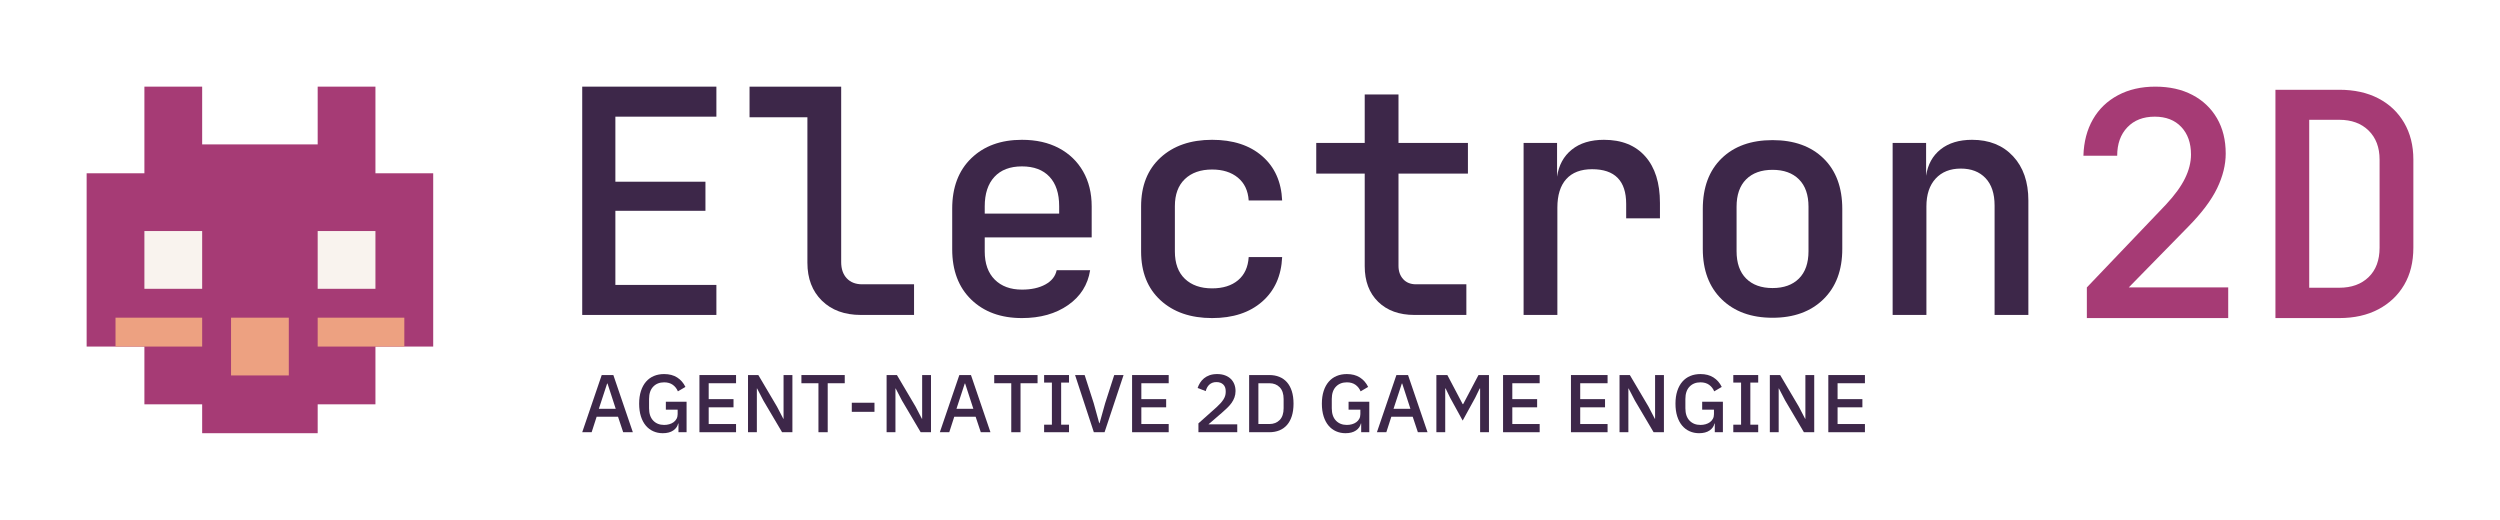
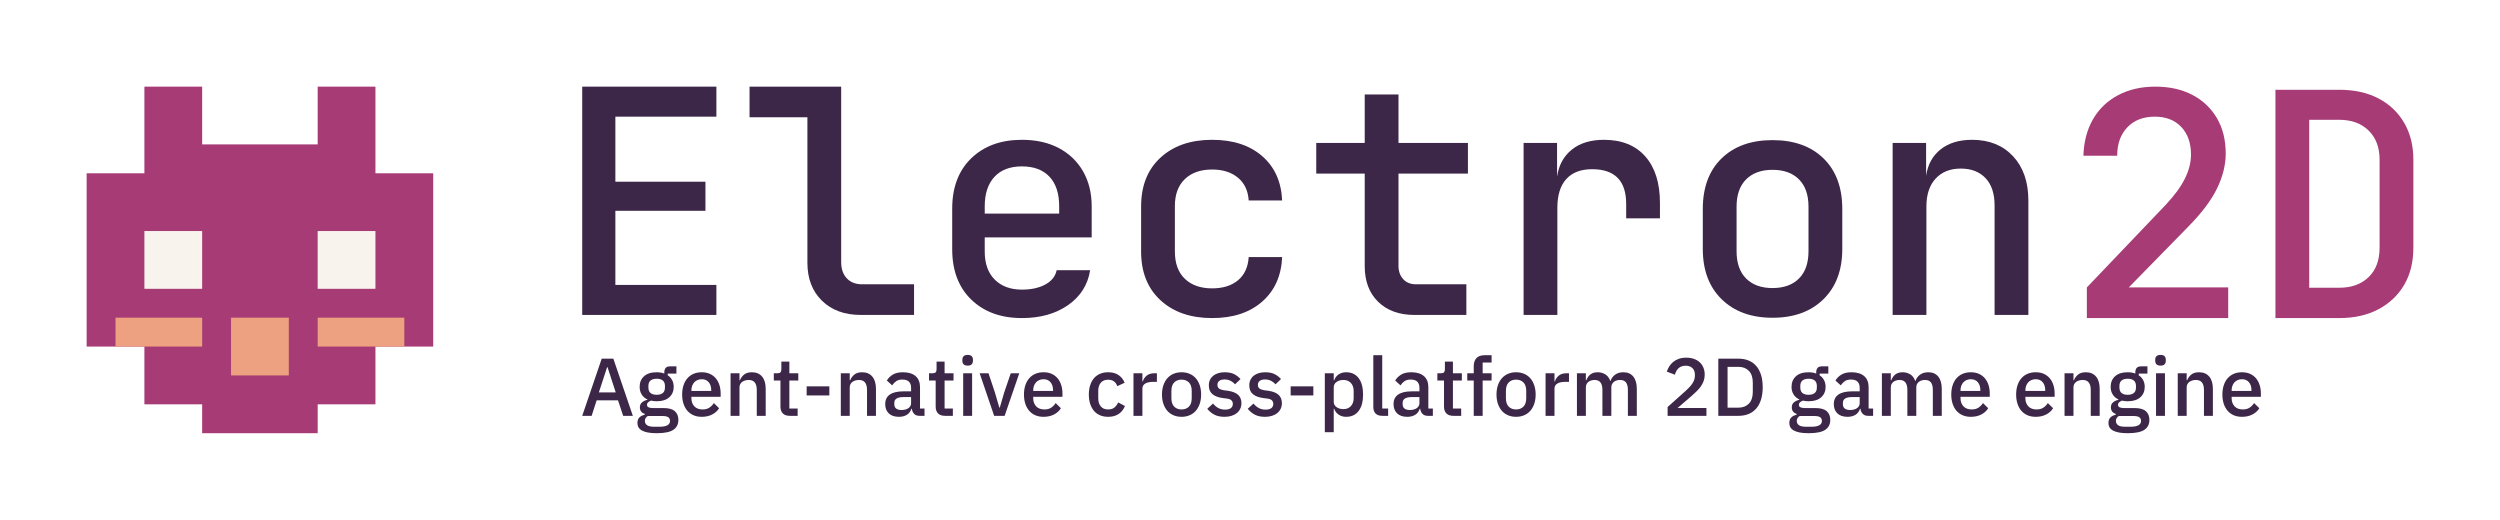
<svg xmlns="http://www.w3.org/2000/svg" width="692.518" height="144.000" viewBox="0 0 692.518 144.000">
  <g transform="translate(8.0 8.0) scale(1.0)">
    <path fill="#A63B75" d="M32 16H48V32H80V16H96V40H112V88H96V104H80V112H48V104H32V88H16V40H32Z" />
    <path fill="#F9F3EE" d="M32 56H48V72H32ZM80 56H96V72H80Z" />
    <path fill="#EDA181" d="M24 80H48V88H24ZM80 80H104V88H80ZM56 80H72V96H56Z" />
  </g>
  <g transform="translate(153.1365 87.24229)">
    <g fill="#3D2749" transform="scale(0.08663328 -0.08663328)">
      <path transform="translate(0 0)" d="M94 0V730H523V634H200V426H488V333H200V96H523V0Z" />
      <path transform="translate(600 0)" d="M385 0Q307 0 260.5 45.5Q214 91 214 167V632H29V730H322V169Q322 136 340.0 117.0Q358 98 389 98H555V0Z" />
      <path transform="translate(1200 0)" d="M300 -10Q199 -10 138.0 49.0Q77 108 77 210V340Q77 442 138.0 501.0Q199 560 300 560Q368 560 418.0 533.5Q468 507 495.5 459.0Q523 411 523 347V248H181V203Q181 145 213.0 113.0Q245 81 300 81Q345 81 375.0 97.5Q405 114 411 143H518Q507 73 447.5 31.5Q388 -10 300 -10ZM181 347V324H419V348Q419 409 388.0 442.0Q357 475 300 475Q243 475 212.0 441.5Q181 408 181 347Z" />
      <path transform="translate(1800 0)" d="M308 -10Q205 -10 143.0 47.0Q81 104 81 203V347Q81 446 143.0 503.0Q205 560 308 560Q408 560 468.0 508.0Q528 456 532 366H425Q422 413 390.5 439.0Q359 465 308 465Q253 465 221.0 434.5Q189 404 189 348V203Q189 146 221.0 115.5Q253 85 308 85Q360 85 391.0 111.0Q422 137 425 185H532Q528 95 468.0 42.5Q408 -10 308 -10Z" />
      <path transform="translate(2400 0)" d="M355 0Q282 0 239.0 42.0Q196 84 196 156V452H41V550H196V705H304V550H526V452H304V157Q304 131 319.0 114.5Q334 98 360 98H521V0Z" />
      <path transform="translate(3000 0)" d="M104 0V550H211V442Q219 497 258.0 528.5Q297 560 361 560Q446 560 493.0 507.0Q540 454 540 358V309H432V355Q432 466 323 466Q269 466 240.5 434.5Q212 403 212 343V0Z" />
      <path transform="translate(3600 0)" d="M300 -9Q198 -9 137.5 50.0Q77 109 77 211V339Q77 442 137.0 500.5Q197 559 300 559Q403 559 463.0 500.5Q523 442 523 339V211Q523 109 462.5 50.0Q402 -9 300 -9ZM300 86Q354 86 384.5 116.5Q415 147 415 204V346Q415 403 384.5 433.5Q354 464 300 464Q246 464 215.5 433.5Q185 403 185 346V204Q185 147 215.5 116.5Q246 86 300 86Z" />
      <path transform="translate(4200 0)" d="M84 0V550H191V445Q199 499 237.5 529.5Q276 560 338 560Q420 560 469.0 507.5Q518 455 518 366V0H410V350Q410 407 381.0 437.5Q352 468 302 468Q251 468 221.5 436.0Q192 404 192 347V0Z" />
    </g>
  </g>
  <g transform="translate(571.142 88.10863)">
    <g fill="#A63B75" transform="scale(0.08663328 -0.08663328)">
      <path transform="translate(0 0)" d="M80 0V98L333 363Q375 408 394.0 447.0Q413 486 413 523Q413 578 382.0 611.0Q351 644 297 644Q242 644 209.5 610.0Q177 576 177 519H69Q71 586 99.5 635.5Q128 685 179.5 712.5Q231 740 299 740Q367 740 417.5 713.5Q468 687 496.0 639.0Q524 591 524 526Q524 472 496.5 415.0Q469 358 404 292L214 98H532V0Z" />
      <path transform="translate(600 0)" d="M83 0V730H287Q359 730 412.0 702.5Q465 675 494.5 624.5Q524 574 524 507V225Q524 156 494.5 106.0Q465 56 412.0 28.0Q359 0 287 0ZM191 97H287Q346 97 381.0 131.0Q416 165 416 225V507Q416 565 381.0 599.5Q346 634 287 634H191Z" />
    </g>
  </g>
-   <g transform="translate(160.7808 119.7277)">
+   <g transform="translate(160.7808 115.1898)">
    <g fill="#3D2749" transform="scale(0.0226896 -0.0226896)">
      <path transform="translate(0 0)" d="M522 0 459 189H198L137 0H22L260 698H402L640 0ZM331 594H326L225 286H431Z" />
-       <path transform="translate(662 0)" d="M535 106H531Q520 55 471.5 21.5Q423 -12 343 -12Q281 -12 228.0 11.5Q175 35 136.5 80.5Q98 126 76.5 193.5Q55 261 55 349Q55 436 77.0 503.5Q99 571 139.0 617.0Q179 663 235.0 686.5Q291 710 360 710Q454 710 519.0 668.5Q584 627 620 553L528 499Q508 548 466.0 578.5Q424 609 360 609Q277 609 226.5 556.0Q176 503 176 406V292Q176 195 226.5 142.0Q277 89 360 89Q393 89 423.0 97.5Q453 106 475.5 122.5Q498 139 511.5 163.5Q525 188 525 221V275H381V372H634V0H535Z" />
-       <path transform="translate(1367 0)" d="M86 0V698H533V598H199V404H502V304H199V100H533V0Z" />
-       <path transform="translate(1960 0)" d="M274 386 197 534H194V0H86V698H212L440 312L517 164H520V698H628V0H502Z" />
-       <path transform="translate(2674 0)" d="M345 598V0H232V598H24V698H553V598Z" />
-       <path transform="translate(3251 0)" d="M62 249V360H339V249Z" />
-       <path transform="translate(3652 0)" d="M274 386 197 534H194V0H86V698H212L440 312L517 164H520V698H628V0H502Z" />
-       <path transform="translate(4366 0)" d="M522 0 459 189H198L137 0H22L260 698H402L640 0ZM331 594H326L225 286H431Z" />
-       <path transform="translate(5028 0)" d="M345 598V0H232V598H24V698H553V598Z" />
-       <path transform="translate(5605 0)" d="M56 0V92H151V606H56V698H360V606H264V92H360V0Z" />
-       <path transform="translate(6021 0)" d="M247 0 18 698H135L246 353L313 110H317L385 353L496 698H610L378 0Z" />
-       <path transform="translate(6649 0)" d="M86 0V698H533V598H199V404H502V304H199V100H533V0Z" />
-       <path transform="translate(7242 0)" d="" />
-       <path transform="translate(7478 0)" d="M541 0H67V108L290 307Q343 355 371.5 398.5Q400 442 400 490V503Q400 554 369.5 583.0Q339 612 287 612Q258 612 236.5 603.5Q215 595 199.0 580.0Q183 565 172.5 545.0Q162 525 156 502L57 540Q68 573 87.0 603.5Q106 634 135.0 658.0Q164 682 203.5 696.0Q243 710 296 710Q349 710 391.0 694.5Q433 679 461.5 651.5Q490 624 505.0 586.0Q520 548 520 503Q520 461 507.0 425.0Q494 389 471.0 357.0Q448 325 417.5 296.0Q387 267 353 237L189 96H541Z" />
-       <path transform="translate(8078 0)" d="M86 698H333Q400 698 454.5 676.0Q509 654 547.5 610.5Q586 567 607.0 501.5Q628 436 628 349Q628 262 607.0 196.5Q586 131 547.5 87.5Q509 44 454.5 22.0Q400 0 333 0H86ZM333 100Q411 100 459.0 149.0Q507 198 507 293V405Q507 500 459.0 549.0Q411 598 333 598H199V100Z" />
-       <path transform="translate(8761 0)" d="" />
-       <path transform="translate(8997 0)" d="M535 106H531Q520 55 471.5 21.5Q423 -12 343 -12Q281 -12 228.0 11.5Q175 35 136.5 80.5Q98 126 76.5 193.5Q55 261 55 349Q55 436 77.0 503.5Q99 571 139.0 617.0Q179 663 235.0 686.5Q291 710 360 710Q454 710 519.0 668.5Q584 627 620 553L528 499Q508 548 466.0 578.5Q424 609 360 609Q277 609 226.5 556.0Q176 503 176 406V292Q176 195 226.5 142.0Q277 89 360 89Q393 89 423.0 97.5Q453 106 475.5 122.5Q498 139 511.5 163.5Q525 188 525 221V275H381V372H634V0H535Z" />
-       <path transform="translate(9702 0)" d="M522 0 459 189H198L137 0H22L260 698H402L640 0ZM331 594H326L225 286H431Z" />
-       <path transform="translate(10364 0)" d="M620 534H615L560 421L407 142L254 421L199 534H194V0H86V698H220L407 343H413L600 698H728V0H620Z" />
-       <path transform="translate(11178 0)" d="M86 0V698H533V598H199V404H502V304H199V100H533V0Z" />
-       <path transform="translate(11771 0)" d="" />
-       <path transform="translate(12007 0)" d="M86 0V698H533V598H199V404H502V304H199V100H533V0Z" />
-       <path transform="translate(12600 0)" d="M274 386 197 534H194V0H86V698H212L440 312L517 164H520V698H628V0H502Z" />
-       <path transform="translate(13314 0)" d="M535 106H531Q520 55 471.5 21.5Q423 -12 343 -12Q281 -12 228.0 11.5Q175 35 136.5 80.5Q98 126 76.5 193.5Q55 261 55 349Q55 436 77.0 503.5Q99 571 139.0 617.0Q179 663 235.0 686.5Q291 710 360 710Q454 710 519.0 668.5Q584 627 620 553L528 499Q508 548 466.0 578.5Q424 609 360 609Q277 609 226.5 556.0Q176 503 176 406V292Q176 195 226.5 142.0Q277 89 360 89Q393 89 423.0 97.5Q453 106 475.5 122.5Q498 139 511.5 163.5Q525 188 525 221V275H381V372H634V0H535Z" />
-       <path transform="translate(14019 0)" d="M56 0V92H151V606H56V698H360V606H264V92H360V0Z" />
-       <path transform="translate(14435 0)" d="M274 386 197 534H194V0H86V698H212L440 312L517 164H520V698H628V0H502Z" />
-       <path transform="translate(15149 0)" d="M86 0V698H533V598H199V404H502V304H199V100H533V0Z" />
+       <path transform="translate(662 0)" d="M534 -49Q534 -130 472.0 -171.0Q410 -212 270 -212Q206 -212 161.5 -203.5Q117 -195 88.5 -179.0Q60 -163 47.0 -140.0Q34 -117 34 -87Q34 -44 57.5 -20.0Q81 4 123 13V24Q64 43 64 104Q64 144 91.0 165.5Q118 187 156 196V200Q110 222 85.5 261.5Q61 301 61 354Q61 434 114.5 483.0Q168 532 268 532Q323 532 362 516V530Q362 565 378.5 584.5Q395 604 430 604H510V516H404V495Q439 472 458.0 435.5Q477 399 477 354Q477 275 423.0 226.5Q369 178 269 178Q231 178 201 186Q181 179 166.0 166.5Q151 154 151 134Q151 113 170.0 104.0Q189 95 224 95H352Q448 95 491.0 56.5Q534 18 534 -49ZM432 -61Q432 -34 411.5 -18.0Q391 -2 337 -2H161Q125 -23 125 -62Q125 -94 150.5 -113.5Q176 -133 237 -133H305Q432 -133 432 -61ZM269 257Q317 257 343.5 278.5Q370 300 370 345V365Q370 410 343.5 431.5Q317 453 269 453Q221 453 194.5 431.5Q168 410 168 365V345Q168 300 194.5 278.5Q221 257 269 257Z" />
+       <path transform="translate(1199 0)" d="M282 -12Q226 -12 182.0 7.0Q138 26 107.0 61.5Q76 97 59.5 147.5Q43 198 43 260Q43 322 59.5 372.5Q76 423 107.0 458.5Q138 494 182.0 513.0Q226 532 282 532Q339 532 382.5 512.0Q426 492 455.0 456.5Q484 421 498.5 374.0Q513 327 513 273V232H156V215Q156 155 191.5 116.5Q227 78 293 78Q341 78 374.0 99.0Q407 120 430 156L494 93Q465 45 410.0 16.5Q355 -12 282 -12ZM282 447Q254 447 230.5 437.0Q207 427 190.5 409.0Q174 391 165.0 366.0Q156 341 156 311V304H398V314Q398 374 367.0 410.5Q336 447 282 447Z" />
+       <path transform="translate(1755 0)" d="M78 0V520H187V434H192Q209 476 243.5 504.0Q278 532 338 532Q418 532 462.5 479.5Q507 427 507 330V0H398V316Q398 438 300 438Q279 438 258.5 432.5Q238 427 222.0 416.0Q206 405 196.5 388.0Q187 371 187 348V0Z" />
+       <path transform="translate(2335 0)" d="M222 0Q165 0 136.0 29.5Q107 59 107 113V431H26V520H70Q97 520 107.5 532.0Q118 544 118 571V662H216V520H325V431H216V89H317V0Z" />
+       <path transform="translate(2700 0)" d="M62 249V360H339V249Z" />
+       <path transform="translate(3101 0)" d="M78 0V520H187V434H192Q209 476 243.5 504.0Q278 532 338 532Q418 532 462.5 479.5Q507 427 507 330V0H398V316Q398 438 300 438Q279 438 258.5 432.5Q238 427 222.0 416.0Q206 405 196.5 388.0Q187 371 187 348V0Z" />
+       <path transform="translate(3681 0)" d="M459 0Q416 0 393.0 24.5Q370 49 365 87H360Q345 38 305.0 13.0Q265 -12 208 -12Q127 -12 83.5 30.0Q40 72 40 143Q40 221 96.5 260.0Q153 299 262 299H356V343Q356 391 330.0 417.0Q304 443 249 443Q203 443 174.0 423.0Q145 403 125 372L60 431Q86 475 133.0 503.5Q180 532 256 532Q357 532 411.0 485.0Q465 438 465 350V89H520V0ZM239 71Q290 71 323.0 93.5Q356 116 356 154V229H264Q151 229 151 159V141Q151 106 174.5 88.5Q198 71 239 71Z" />
+       <path transform="translate(4230 0)" d="M222 0Q165 0 136.0 29.5Q107 59 107 113V431H26V520H70Q97 520 107.5 532.0Q118 544 118 571V662H216V520H325V431H216V89H317V0Z" />
+       <path transform="translate(4595 0)" d="M133 613Q99 613 83.5 629.0Q68 645 68 670V687Q68 712 83.5 728.0Q99 744 133 744Q167 744 182.0 728.0Q197 712 197 687V670Q197 645 182.0 629.0Q167 613 133 613ZM78 520H187V0H78Z" />
+       <path transform="translate(4860 0)" d="M191 0 14 520H122L201 283L254 101H260L313 283L394 520H498L319 0Z" />
+       <path transform="translate(5372 0)" d="M282 -12Q226 -12 182.0 7.0Q138 26 107.0 61.5Q76 97 59.5 147.5Q43 198 43 260Q43 322 59.5 372.5Q76 423 107.0 458.5Q138 494 182.0 513.0Q226 532 282 532Q339 532 382.5 512.0Q426 492 455.0 456.5Q484 421 498.5 374.0Q513 327 513 273V232H156V215Q156 155 191.5 116.5Q227 78 293 78Q341 78 374.0 99.0Q407 120 430 156L494 93Q465 45 410.0 16.5Q355 -12 282 -12ZM282 447Q254 447 230.5 437.0Q207 427 190.5 409.0Q174 391 165.0 366.0Q156 341 156 311V304H398V314Q398 374 367.0 410.5Q336 447 282 447Z" />
+       <path transform="translate(5928 0)" d="" />
+       <path transform="translate(6164 0)" d="M279 -12Q223 -12 179.0 7.0Q135 26 105.0 61.5Q75 97 59.0 147.5Q43 198 43 260Q43 322 59.0 372.5Q75 423 105.0 458.5Q135 494 179.0 513.0Q223 532 279 532Q357 532 407.0 497.0Q457 462 480 404L390 362Q379 398 351.5 419.5Q324 441 279 441Q219 441 188.5 403.5Q158 366 158 306V213Q158 153 188.5 115.5Q219 78 279 78Q327 78 355.5 101.5Q384 125 401 164L484 120Q458 56 406.0 22.0Q354 -12 279 -12Z" />
+       <path transform="translate(6674 0)" d="M78 0V520H187V420H192Q203 460 238.0 490.0Q273 520 335 520H364V415H321Q256 415 221.5 394.0Q187 373 187 332V0Z" />
+       <path transform="translate(7057 0)" d="M282 -12Q228 -12 183.5 7.0Q139 26 108.0 61.5Q77 97 60.0 147.5Q43 198 43 260Q43 322 60.0 372.5Q77 423 108.0 458.5Q139 494 183.5 513.0Q228 532 282 532Q336 532 380.5 513.0Q425 494 456.0 458.5Q487 423 504.0 372.5Q521 322 521 260Q521 198 504.0 147.5Q487 97 456.0 61.5Q425 26 380.5 7.0Q336 -12 282 -12ZM282 78Q338 78 372.0 112.5Q406 147 406 216V304Q406 373 372.0 407.5Q338 442 282 442Q226 442 192.0 407.5Q158 373 158 304V216Q158 147 192.0 112.5Q226 78 282 78Z" />
+       <path transform="translate(7621 0)" d="M243 -12Q169 -12 119.0 14.0Q69 40 32 86L102 150Q131 115 166.5 95.5Q202 76 249 76Q297 76 320.5 94.5Q344 113 344 146Q344 171 327.5 188.5Q311 206 270 211L222 217Q142 227 96.5 263.5Q51 300 51 372Q51 410 65.0 439.5Q79 469 104.5 489.5Q130 510 165.5 521.0Q201 532 244 532Q314 532 358.5 510.0Q403 488 438 449L371 385Q351 409 318.5 426.5Q286 444 244 444Q199 444 177.5 426.0Q156 408 156 379Q156 349 175.0 334.0Q194 319 236 312L284 306Q370 293 409.5 255.5Q449 218 449 155Q449 117 434.5 86.5Q420 56 393.0 34.0Q366 12 328.0 0.0Q290 -12 243 -12Z" />
+       <path transform="translate(8115 0)" d="M243 -12Q169 -12 119.0 14.0Q69 40 32 86L102 150Q131 115 166.5 95.5Q202 76 249 76Q297 76 320.5 94.5Q344 113 344 146Q344 171 327.5 188.5Q311 206 270 211L222 217Q142 227 96.5 263.5Q51 300 51 372Q51 410 65.0 439.5Q79 469 104.5 489.5Q130 510 165.5 521.0Q201 532 244 532Q314 532 358.5 510.0Q403 488 438 449L371 385Q351 409 318.5 426.5Q286 444 244 444Q199 444 177.5 426.0Q156 408 156 379Q156 349 175.0 334.0Q194 319 236 312L284 306Q370 293 409.5 255.5Q449 218 449 155Q449 117 434.5 86.5Q420 56 393.0 34.0Q366 12 328.0 0.0Q290 -12 243 -12Z" />
+       <path transform="translate(8609 0)" d="M62 249V360H339V249Z" />
+       <path transform="translate(9010 0)" d="M78 520H187V434H192Q209 481 247.5 506.5Q286 532 338 532Q437 532 491.0 460.5Q545 389 545 260Q545 131 491.0 59.5Q437 -12 338 -12Q286 -12 247.5 14.0Q209 40 192 86H187V-200H78ZM305 82Q362 82 396.0 118.5Q430 155 430 215V305Q430 365 396.0 401.5Q362 438 305 438Q255 438 221.0 413.5Q187 389 187 349V171Q187 131 221.0 106.5Q255 82 305 82Z" />
+       <path transform="translate(9602 0)" d="M189 0Q133 0 105.5 28.5Q78 57 78 108V740H187V89H259V0Z" />
+       <path transform="translate(9887 0)" d="M459 0Q416 0 393.0 24.5Q370 49 365 87H360Q345 38 305.0 13.0Q265 -12 208 -12Q127 -12 83.5 30.0Q40 72 40 143Q40 221 96.5 260.0Q153 299 262 299H356V343Q356 391 330.0 417.0Q304 443 249 443Q203 443 174.0 423.0Q145 403 125 372L60 431Q86 475 133.0 503.5Q180 532 256 532Q357 532 411.0 485.0Q465 438 465 350V89H520V0ZM239 71Q290 71 323.0 93.5Q356 116 356 154V229H264Q151 229 151 159V141Q151 106 174.5 88.5Q198 71 239 71Z" />
+       <path transform="translate(10436 0)" d="M222 0Q165 0 136.0 29.5Q107 59 107 113V431H26V520H70Q97 520 107.5 532.0Q118 544 118 571V662H216V520H325V431H216V89H317V0Z" />
+       <path transform="translate(10801 0)" d="M105 431H26V520H105V606Q105 669 138.0 704.5Q171 740 237 740H323V651H214V520H323V431H214V0H105Z" />
+       <path transform="translate(11141 0)" d="M282 -12Q228 -12 183.5 7.0Q139 26 108.0 61.5Q77 97 60.0 147.5Q43 198 43 260Q43 322 60.0 372.5Q77 423 108.0 458.5Q139 494 183.5 513.0Q228 532 282 532Q336 532 380.5 513.0Q425 494 456.0 458.5Q487 423 504.0 372.5Q521 322 521 260Q521 198 504.0 147.5Q487 97 456.0 61.5Q425 26 380.5 7.0Q336 -12 282 -12ZM282 78Q338 78 372.0 112.5Q406 147 406 216V304Q406 373 372.0 407.5Q338 442 282 442Q226 442 192.0 407.5Q158 373 158 304V216Q158 147 192.0 112.5Q226 78 282 78Z" />
+       <path transform="translate(11705 0)" d="M78 0V520H187V420H192Q203 460 238.0 490.0Q273 520 335 520H364V415H321Q256 415 221.5 394.0Q187 373 187 332V0Z" />
+       <path transform="translate(12088 0)" d="M78 0V520H187V434H192Q200 454 211.5 472.0Q223 490 239.5 503.5Q256 517 278.5 524.5Q301 532 331 532Q384 532 425.0 506.0Q466 480 485 426H488Q502 470 542.0 501.0Q582 532 645 532Q723 532 766.0 479.5Q809 427 809 330V0H700V317Q700 377 677.0 407.5Q654 438 604 438Q583 438 564.0 432.5Q545 427 530.5 416.0Q516 405 507.0 388.0Q498 371 498 349V0H389V317Q389 438 294 438Q274 438 254.5 432.5Q235 427 220.0 416.0Q205 405 196.0 388.0Q187 371 187 349V0Z" />
+       <path transform="translate(12970 0)" d="" />
+       <path transform="translate(13206 0)" d="M541 0H67V108L290 307Q343 355 371.5 398.5Q400 442 400 490V503Q400 554 369.5 583.0Q339 612 287 612Q258 612 236.5 603.5Q215 595 199.0 580.0Q183 565 172.5 545.0Q162 525 156 502L57 540Q68 573 87.0 603.5Q106 634 135.0 658.0Q164 682 203.5 696.0Q243 710 296 710Q349 710 391.0 694.5Q433 679 461.5 651.5Q490 624 505.0 586.0Q520 548 520 503Q520 461 507.0 425.0Q494 389 471.0 357.0Q448 325 417.5 296.0Q387 267 353 237L189 96H541Z" />
+       <path transform="translate(13806 0)" d="M86 698H333Q400 698 454.5 676.0Q509 654 547.5 610.5Q586 567 607.0 501.5Q628 436 628 349Q628 262 607.0 196.5Q586 131 547.5 87.5Q509 44 454.5 22.0Q400 0 333 0H86ZM333 100Q411 100 459.0 149.0Q507 198 507 293V405Q507 500 459.0 549.0Q411 598 333 598H199V100Z" />
+       <path transform="translate(14489 0)" d="" />
+       <path transform="translate(14725 0)" d="M534 -49Q534 -130 472.0 -171.0Q410 -212 270 -212Q206 -212 161.5 -203.5Q117 -195 88.5 -179.0Q60 -163 47.0 -140.0Q34 -117 34 -87Q34 -44 57.5 -20.0Q81 4 123 13V24Q64 43 64 104Q64 144 91.0 165.5Q118 187 156 196V200Q110 222 85.5 261.5Q61 301 61 354Q61 434 114.5 483.0Q168 532 268 532Q323 532 362 516V530Q362 565 378.5 584.5Q395 604 430 604H510V516H404V495Q439 472 458.0 435.5Q477 399 477 354Q477 275 423.0 226.5Q369 178 269 178Q231 178 201 186Q181 179 166.0 166.5Q151 154 151 134Q151 113 170.0 104.0Q189 95 224 95H352Q448 95 491.0 56.5Q534 18 534 -49ZM432 -61Q432 -34 411.5 -18.0Q391 -2 337 -2H161Q125 -23 125 -62Q125 -94 150.5 -113.5Q176 -133 237 -133H305Q432 -133 432 -61ZM269 257Q317 257 343.5 278.5Q370 300 370 345V365Q370 410 343.5 431.5Q317 453 269 453Q221 453 194.5 431.5Q168 410 168 365V345Q168 300 194.5 278.5Q221 257 269 257Z" />
+       <path transform="translate(15262 0)" d="M459 0Q416 0 393.0 24.5Q370 49 365 87H360Q345 38 305.0 13.0Q265 -12 208 -12Q127 -12 83.5 30.0Q40 72 40 143Q40 221 96.5 260.0Q153 299 262 299H356V343Q356 391 330.0 417.0Q304 443 249 443Q203 443 174.0 423.0Q145 403 125 372L60 431Q86 475 133.0 503.5Q180 532 256 532Q357 532 411.0 485.0Q465 438 465 350V89H520V0ZM239 71Q290 71 323.0 93.5Q356 116 356 154V229H264Q151 229 151 159V141Q151 106 174.5 88.5Q198 71 239 71Z" />
+       <path transform="translate(15811 0)" d="M78 0V520H187V434H192Q200 454 211.5 472.0Q223 490 239.5 503.5Q256 517 278.5 524.5Q301 532 331 532Q384 532 425.0 506.0Q466 480 485 426H488Q502 470 542.0 501.0Q582 532 645 532Q723 532 766.0 479.5Q809 427 809 330V0H700V317Q700 377 677.0 407.5Q654 438 604 438Q583 438 564.0 432.5Q545 427 530.5 416.0Q516 405 507.0 388.0Q498 371 498 349V0H389V317Q389 438 294 438Q274 438 254.5 432.5Q235 427 220.0 416.0Q205 405 196.0 388.0Q187 371 187 349V0Z" />
+       <path transform="translate(16693 0)" d="M282 -12Q226 -12 182.0 7.0Q138 26 107.0 61.5Q76 97 59.5 147.5Q43 198 43 260Q43 322 59.5 372.5Q76 423 107.0 458.5Q138 494 182.0 513.0Q226 532 282 532Q339 532 382.5 512.0Q426 492 455.0 456.5Q484 421 498.5 374.0Q513 327 513 273V232H156V215Q156 155 191.5 116.5Q227 78 293 78Q341 78 374.0 99.0Q407 120 430 156L494 93Q465 45 410.0 16.5Q355 -12 282 -12ZM282 447Q254 447 230.5 437.0Q207 427 190.5 409.0Q174 391 165.0 366.0Q156 341 156 311V304H398V314Q398 374 367.0 410.5Q336 447 282 447Z" />
+       <path transform="translate(17249 0)" d="" />
+       <path transform="translate(17485 0)" d="M282 -12Q226 -12 182.0 7.0Q138 26 107.0 61.5Q76 97 59.5 147.5Q43 198 43 260Q43 322 59.5 372.5Q76 423 107.0 458.5Q138 494 182.0 513.0Q226 532 282 532Q339 532 382.5 512.0Q426 492 455.0 456.5Q484 421 498.5 374.0Q513 327 513 273V232H156V215Q156 155 191.5 116.5Q227 78 293 78Q341 78 374.0 99.0Q407 120 430 156L494 93Q465 45 410.0 16.5Q355 -12 282 -12ZM282 447Q254 447 230.5 437.0Q207 427 190.5 409.0Q174 391 165.0 366.0Q156 341 156 311V304H398V314Q398 374 367.0 410.5Q336 447 282 447Z" />
+       <path transform="translate(18041 0)" d="M78 0V520H187V434H192Q209 476 243.5 504.0Q278 532 338 532Q418 532 462.5 479.5Q507 427 507 330V0H398V316Q398 438 300 438Q279 438 258.5 432.5Q238 427 222.0 416.0Q206 405 196.5 388.0Q187 371 187 348V0Z" />
+       <path transform="translate(18621 0)" d="M534 -49Q534 -130 472.0 -171.0Q410 -212 270 -212Q206 -212 161.5 -203.5Q117 -195 88.5 -179.0Q60 -163 47.0 -140.0Q34 -117 34 -87Q34 -44 57.5 -20.0Q81 4 123 13V24Q64 43 64 104Q64 144 91.0 165.5Q118 187 156 196V200Q110 222 85.5 261.5Q61 301 61 354Q61 434 114.5 483.0Q168 532 268 532Q323 532 362 516V530Q362 565 378.5 584.5Q395 604 430 604H510V516H404V495Q439 472 458.0 435.5Q477 399 477 354Q477 275 423.0 226.5Q369 178 269 178Q231 178 201 186Q181 179 166.0 166.5Q151 154 151 134Q151 113 170.0 104.0Q189 95 224 95H352Q448 95 491.0 56.5Q534 18 534 -49ZM432 -61Q432 -34 411.5 -18.0Q391 -2 337 -2H161Q125 -23 125 -62Q125 -94 150.5 -113.5Q176 -133 237 -133H305Q432 -133 432 -61ZM269 257Q317 257 343.5 278.5Q370 300 370 345V365Q370 410 343.5 431.5Q317 453 269 453Q221 453 194.5 431.5Q168 410 168 365V345Q168 300 194.5 278.5Q221 257 269 257Z" />
+       <path transform="translate(19158 0)" d="M133 613Q99 613 83.5 629.0Q68 645 68 670V687Q68 712 83.5 728.0Q99 744 133 744Q167 744 182.0 728.0Q197 712 197 687V670Q197 645 182.0 629.0Q167 613 133 613ZM78 520H187V0H78Z" />
+       <path transform="translate(19423 0)" d="M78 0V520H187V434H192Q209 476 243.5 504.0Q278 532 338 532Q418 532 462.5 479.5Q507 427 507 330V0H398V316Q398 438 300 438Q279 438 258.5 432.5Q238 427 222.0 416.0Q206 405 196.5 388.0Q187 371 187 348V0Z" />
+       <path transform="translate(20003 0)" d="M282 -12Q226 -12 182.0 7.0Q138 26 107.0 61.5Q76 97 59.5 147.5Q43 198 43 260Q43 322 59.5 372.5Q76 423 107.0 458.5Q138 494 182.0 513.0Q226 532 282 532Q339 532 382.5 512.0Q426 492 455.0 456.5Q484 421 498.5 374.0Q513 327 513 273V232H156V215Q156 155 191.5 116.5Q227 78 293 78Q341 78 374.0 99.0Q407 120 430 156L494 93Q465 45 410.0 16.5Q355 -12 282 -12ZM282 447Q254 447 230.5 437.0Q207 427 190.5 409.0Q174 391 165.0 366.0Q156 341 156 311V304H398V314Q398 374 367.0 410.5Q336 447 282 447Z" />
    </g>
  </g>
</svg>
